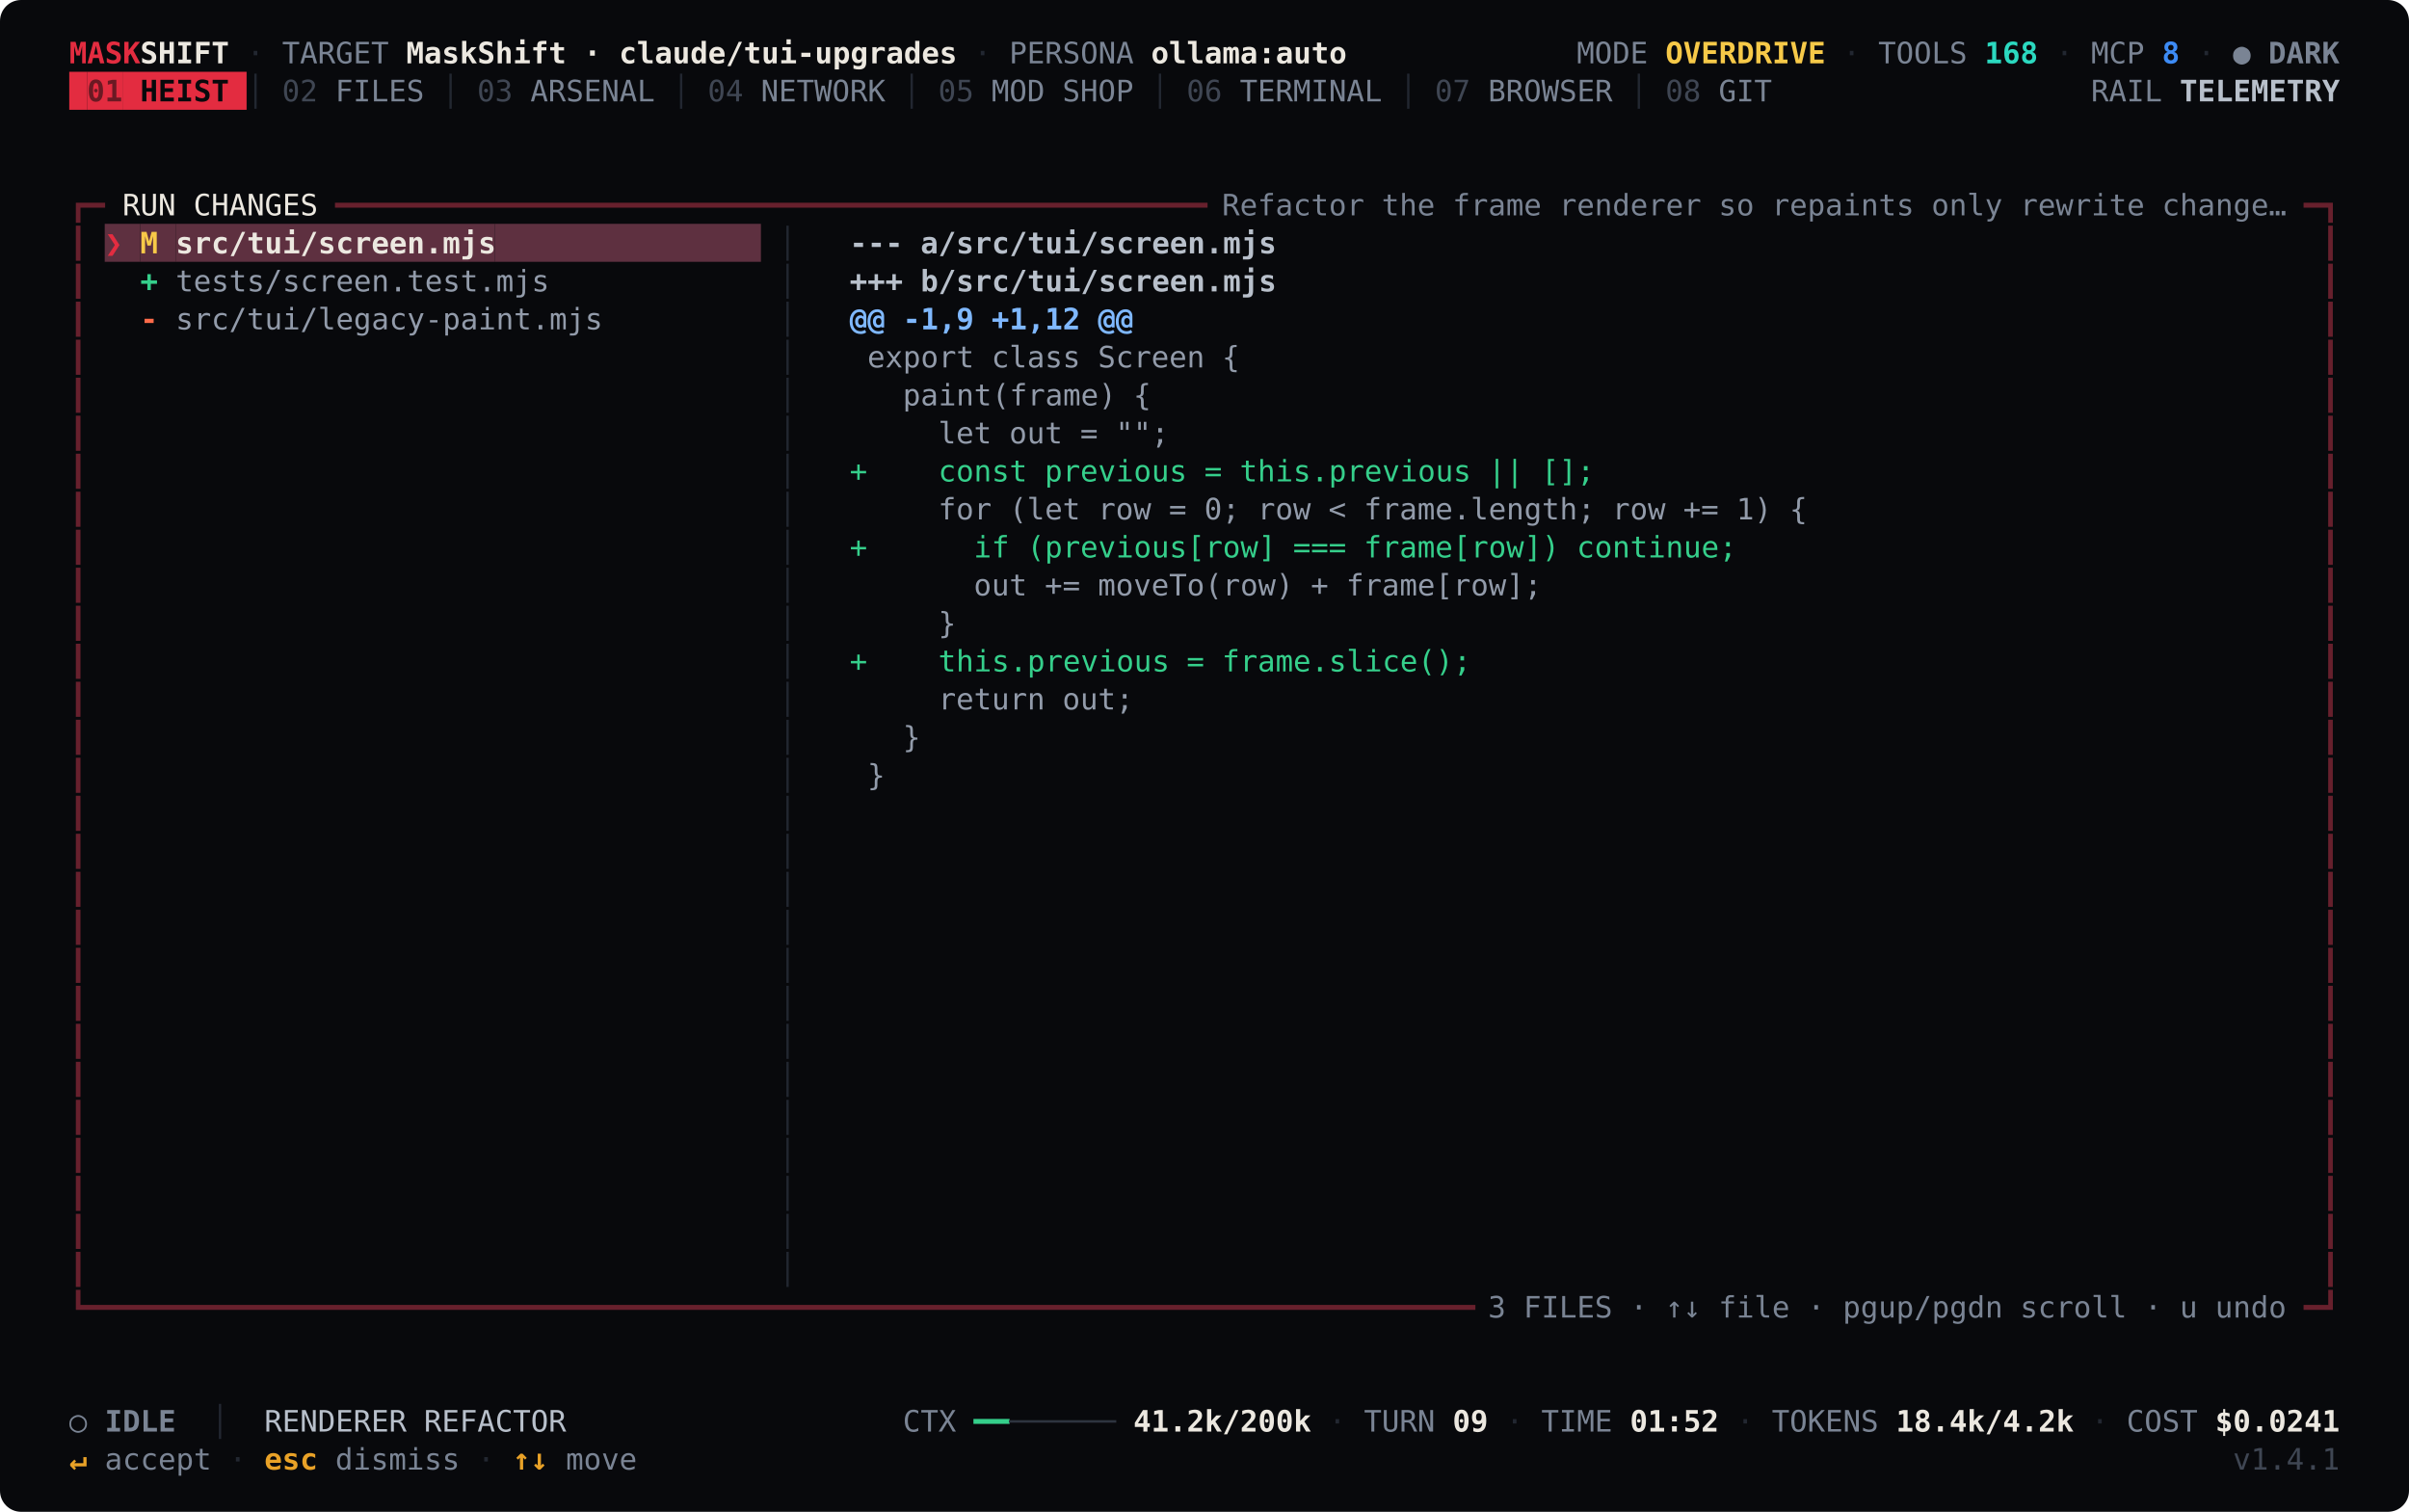
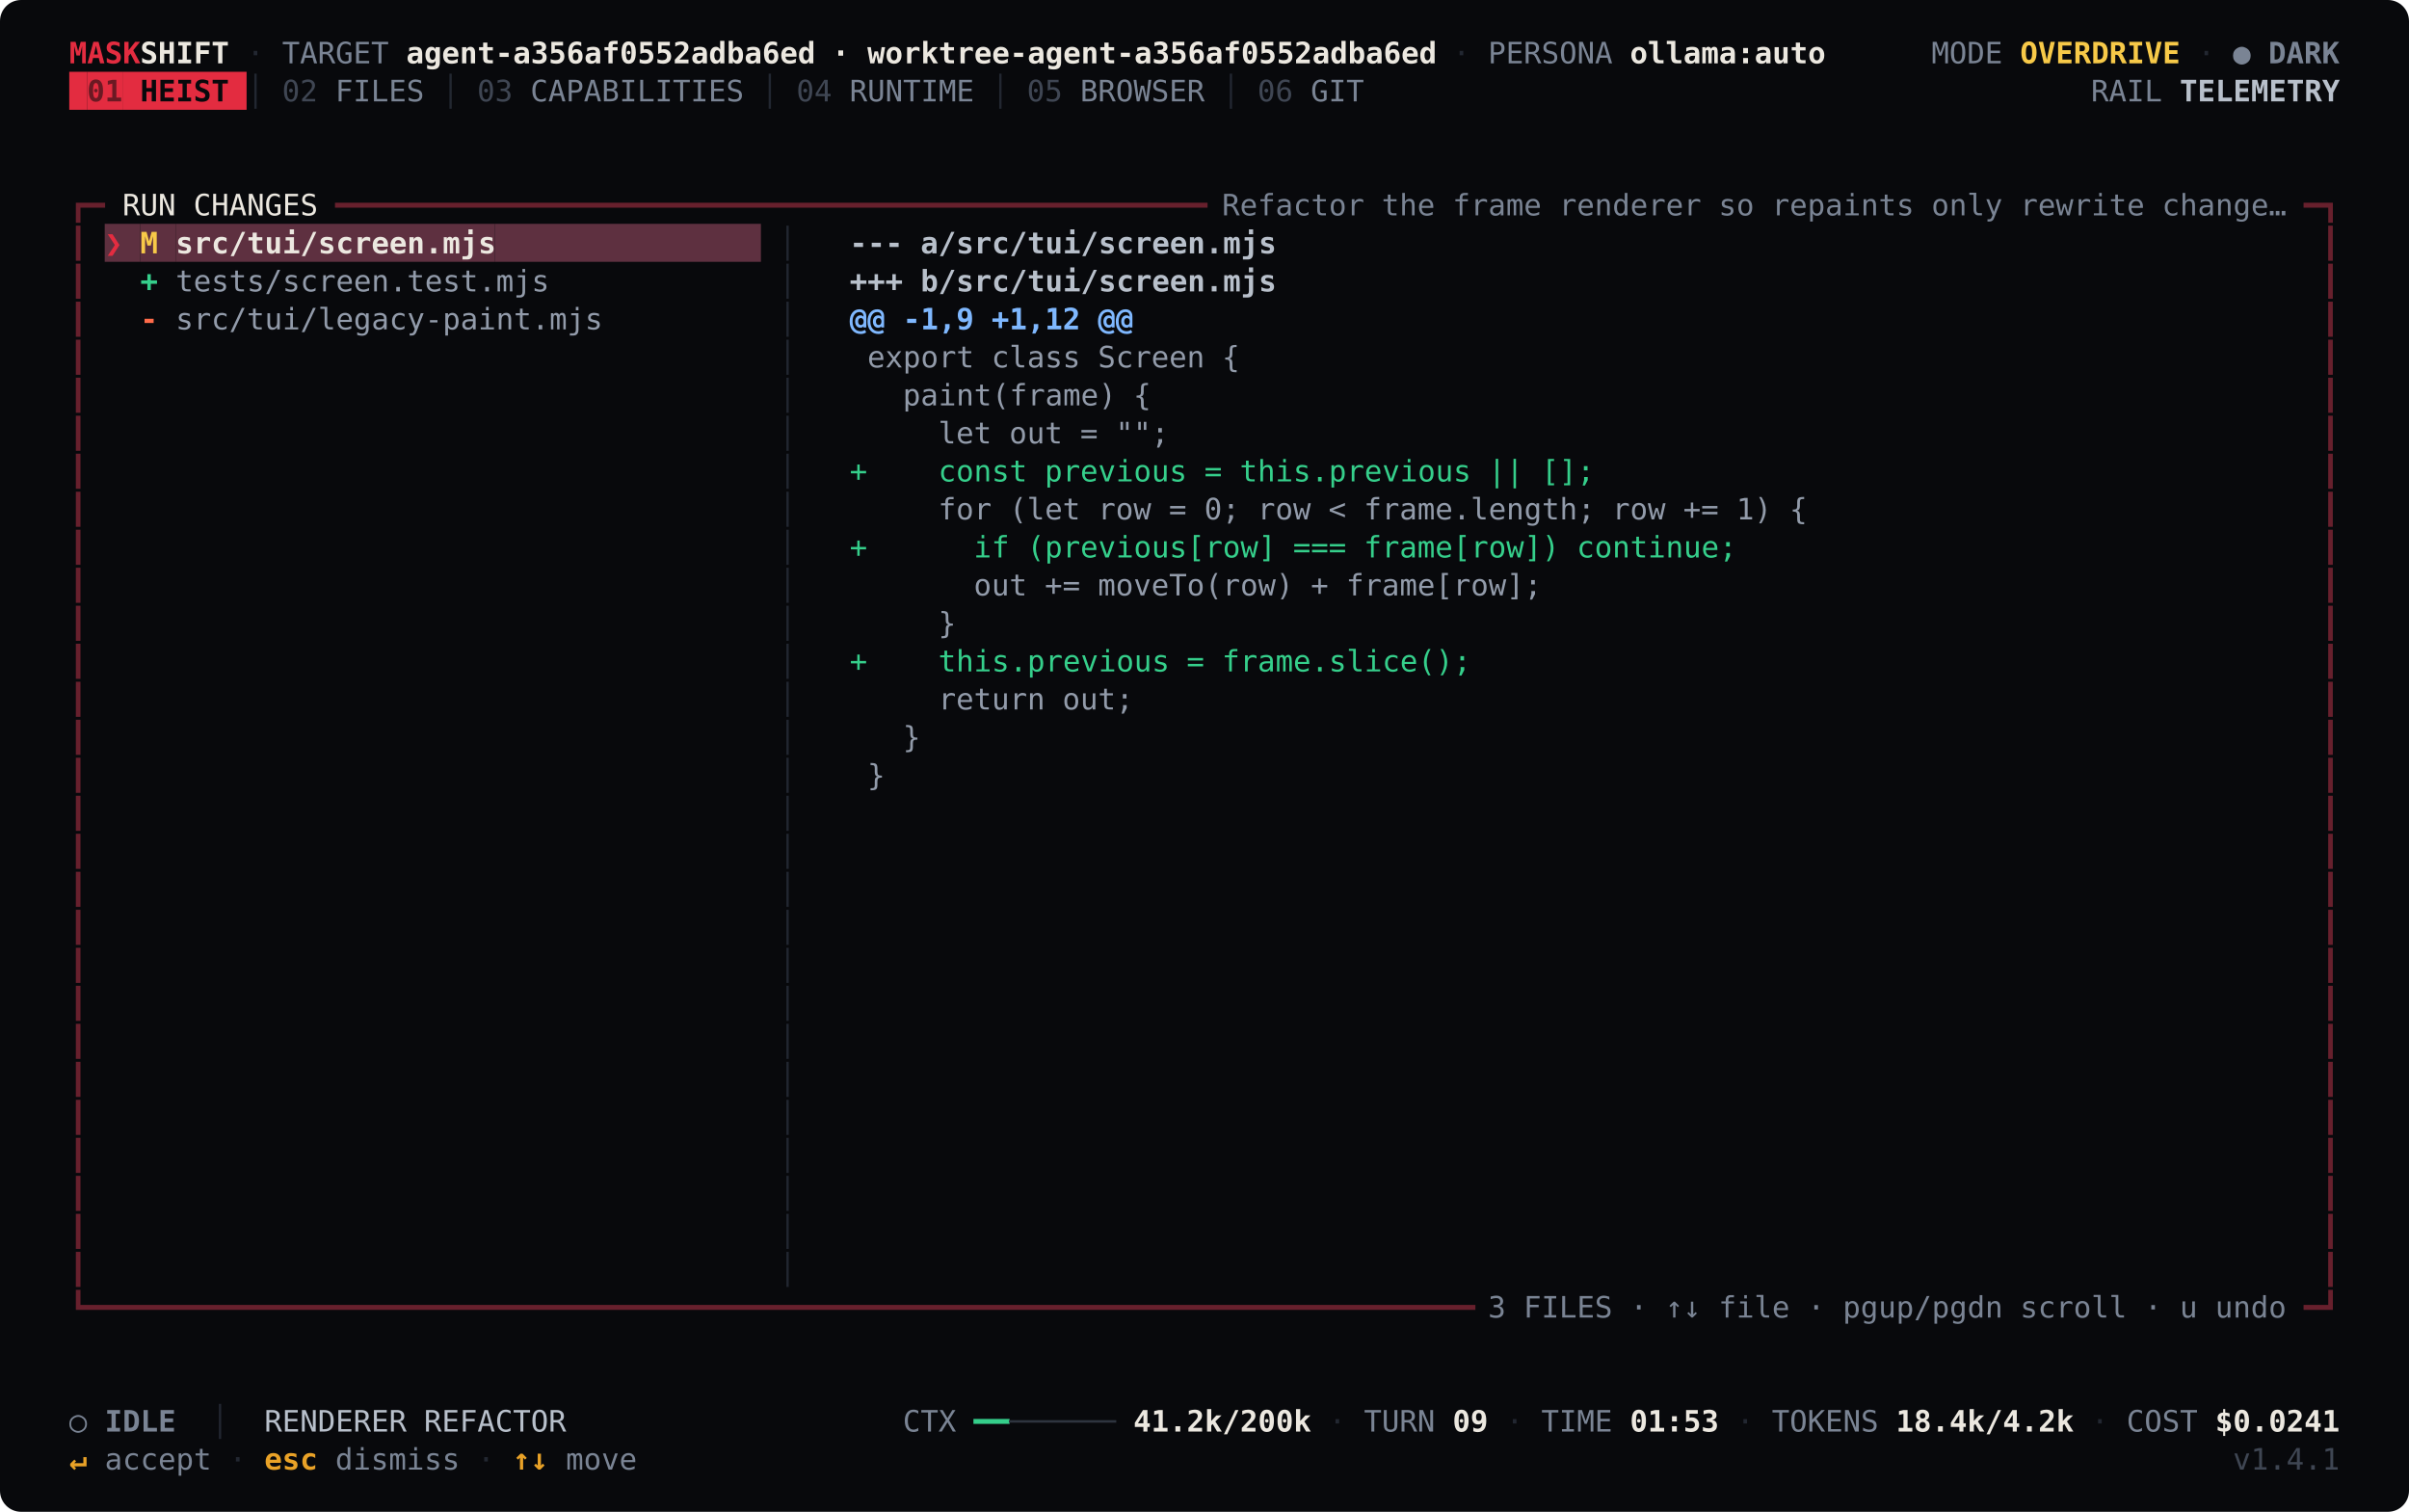
<svg xmlns="http://www.w3.org/2000/svg" width="1141" height="716" viewBox="0 0 1141 716" role="img" aria-label="MaskShift — what the last run changed">
  <rect width="100%" height="100%" rx="10" fill="#08090C" />
  <g font-family="SFMono-Regular, Menlo, Consolas, DejaVu Sans Mono, monospace" font-size="14" xml:space="preserve">
    <text x="32.80" y="30.00" fill="#e32c40" textLength="33.60" lengthAdjust="spacingAndGlyphs" font-weight="700">MASK</text>
    <text x="66.40" y="30.00" fill="#ece8e0" textLength="42.00" lengthAdjust="spacingAndGlyphs" font-weight="700">SHIFT</text>
    <text x="116.80" y="30.00" fill="#222731" textLength="8.40" lengthAdjust="spacingAndGlyphs">·</text>
    <text x="133.60" y="30.00" fill="#7a8494" textLength="50.40" lengthAdjust="spacingAndGlyphs">TARGET</text>
-     <text x="192.40" y="30.00" fill="#ece8e0" textLength="75.60" lengthAdjust="spacingAndGlyphs" font-weight="700">MaskShift</text>
-     <text x="276.40" y="30.00" fill="#ece8e0" textLength="8.40" lengthAdjust="spacingAndGlyphs" font-weight="700">·</text>
-     <text x="293.20" y="30.00" fill="#ece8e0" textLength="159.60" lengthAdjust="spacingAndGlyphs" font-weight="700">claude/tui-upgrades</text>
-     <text x="461.20" y="30.00" fill="#222731" textLength="8.40" lengthAdjust="spacingAndGlyphs">·</text>
-     <text x="478.00" y="30.00" fill="#7a8494" textLength="58.80" lengthAdjust="spacingAndGlyphs">PERSONA</text>
-     <text x="545.20" y="30.00" fill="#ece8e0" textLength="92.40" lengthAdjust="spacingAndGlyphs" font-weight="700">ollama:auto</text>
-     <text x="746.80" y="30.00" fill="#7a8494" textLength="33.60" lengthAdjust="spacingAndGlyphs">MODE</text>
-     <text x="788.80" y="30.00" fill="#f7c948" textLength="75.60" lengthAdjust="spacingAndGlyphs" font-weight="700">OVERDRIVE</text>
-     <text x="872.80" y="30.00" fill="#222731" textLength="8.40" lengthAdjust="spacingAndGlyphs">·</text>
-     <text x="889.60" y="30.00" fill="#7a8494" textLength="42.00" lengthAdjust="spacingAndGlyphs">TOOLS</text>
-     <text x="940.00" y="30.00" fill="#2bd9c0" textLength="25.20" lengthAdjust="spacingAndGlyphs" font-weight="700">168</text>
-     <text x="973.60" y="30.00" fill="#222731" textLength="8.40" lengthAdjust="spacingAndGlyphs">·</text>
-     <text x="990.40" y="30.00" fill="#7a8494" textLength="25.20" lengthAdjust="spacingAndGlyphs">MCP</text>
-     <text x="1024.00" y="30.00" fill="#3d8bf5" textLength="8.40" lengthAdjust="spacingAndGlyphs" font-weight="700">8</text>
+     <text x="192.40" y="30.00" fill="#ece8e0" textLength="193.20" lengthAdjust="spacingAndGlyphs" font-weight="700">agent-a356af0552adba6ed</text>
+     <text x="394.00" y="30.00" fill="#ece8e0" textLength="8.40" lengthAdjust="spacingAndGlyphs" font-weight="700">·</text>
+     <text x="410.80" y="30.00" fill="#ece8e0" textLength="268.80" lengthAdjust="spacingAndGlyphs" font-weight="700">worktree-agent-a356af0552adba6ed</text>
+     <text x="688.00" y="30.00" fill="#222731" textLength="8.40" lengthAdjust="spacingAndGlyphs">·</text>
+     <text x="704.80" y="30.00" fill="#7a8494" textLength="58.80" lengthAdjust="spacingAndGlyphs">PERSONA</text>
+     <text x="772.00" y="30.00" fill="#ece8e0" textLength="92.40" lengthAdjust="spacingAndGlyphs" font-weight="700">ollama:auto</text>
+     <text x="914.80" y="30.00" fill="#7a8494" textLength="33.60" lengthAdjust="spacingAndGlyphs">MODE</text>
+     <text x="956.80" y="30.00" fill="#f7c948" textLength="75.60" lengthAdjust="spacingAndGlyphs" font-weight="700">OVERDRIVE</text>
    <text x="1040.80" y="30.00" fill="#222731" textLength="8.40" lengthAdjust="spacingAndGlyphs">·</text>
    <text x="1057.60" y="30.00" fill="#7a8494" textLength="8.40" lengthAdjust="spacingAndGlyphs">●</text>
    <text x="1074.40" y="30.00" fill="#7a8494" textLength="33.60" lengthAdjust="spacingAndGlyphs" font-weight="700">DARK</text>
    <rect x="32.80" y="34.00" width="8.40" height="18" fill="#e32c40" />
    <rect x="41.20" y="34.00" width="16.80" height="18" fill="#e32c40" />
    <text x="41.20" y="48.00" fill="#6b1923" textLength="16.80" lengthAdjust="spacingAndGlyphs" font-weight="700">01</text>
    <rect x="58.00" y="34.00" width="58.80" height="18" fill="#e32c40" />
    <text x="66.40" y="48.00" fill="#08090c" textLength="42.00" lengthAdjust="spacingAndGlyphs" font-weight="700">HEIST</text>
    <text x="116.80" y="48.00" fill="#222731" textLength="8.40" lengthAdjust="spacingAndGlyphs">│</text>
    <text x="133.60" y="48.00" fill="#3f4653" textLength="16.80" lengthAdjust="spacingAndGlyphs">02</text>
    <text x="158.80" y="48.00" fill="#7a8494" textLength="42.00" lengthAdjust="spacingAndGlyphs">FILES</text>
    <text x="209.20" y="48.00" fill="#222731" textLength="8.40" lengthAdjust="spacingAndGlyphs">│</text>
    <text x="226.00" y="48.00" fill="#3f4653" textLength="16.80" lengthAdjust="spacingAndGlyphs">03</text>
-     <text x="251.20" y="48.00" fill="#7a8494" textLength="58.80" lengthAdjust="spacingAndGlyphs">ARSENAL</text>
-     <text x="318.40" y="48.00" fill="#222731" textLength="8.40" lengthAdjust="spacingAndGlyphs">│</text>
-     <text x="335.20" y="48.00" fill="#3f4653" textLength="16.80" lengthAdjust="spacingAndGlyphs">04</text>
-     <text x="360.40" y="48.00" fill="#7a8494" textLength="58.80" lengthAdjust="spacingAndGlyphs">NETWORK</text>
-     <text x="427.60" y="48.00" fill="#222731" textLength="8.40" lengthAdjust="spacingAndGlyphs">│</text>
-     <text x="444.40" y="48.00" fill="#3f4653" textLength="16.80" lengthAdjust="spacingAndGlyphs">05</text>
-     <text x="469.60" y="48.00" fill="#7a8494" textLength="25.20" lengthAdjust="spacingAndGlyphs">MOD</text>
-     <text x="503.20" y="48.00" fill="#7a8494" textLength="33.60" lengthAdjust="spacingAndGlyphs">SHOP</text>
-     <text x="545.20" y="48.00" fill="#222731" textLength="8.40" lengthAdjust="spacingAndGlyphs">│</text>
-     <text x="562.00" y="48.00" fill="#3f4653" textLength="16.80" lengthAdjust="spacingAndGlyphs">06</text>
-     <text x="587.20" y="48.00" fill="#7a8494" textLength="67.20" lengthAdjust="spacingAndGlyphs">TERMINAL</text>
-     <text x="662.80" y="48.00" fill="#222731" textLength="8.40" lengthAdjust="spacingAndGlyphs">│</text>
-     <text x="679.60" y="48.00" fill="#3f4653" textLength="16.80" lengthAdjust="spacingAndGlyphs">07</text>
-     <text x="704.80" y="48.00" fill="#7a8494" textLength="58.80" lengthAdjust="spacingAndGlyphs">BROWSER</text>
-     <text x="772.00" y="48.00" fill="#222731" textLength="8.40" lengthAdjust="spacingAndGlyphs">│</text>
-     <text x="788.80" y="48.00" fill="#3f4653" textLength="16.80" lengthAdjust="spacingAndGlyphs">08</text>
-     <text x="814.00" y="48.00" fill="#7a8494" textLength="25.20" lengthAdjust="spacingAndGlyphs">GIT</text>
+     <text x="251.20" y="48.00" fill="#7a8494" textLength="100.80" lengthAdjust="spacingAndGlyphs">CAPABILITIES</text>
+     <text x="360.40" y="48.00" fill="#222731" textLength="8.40" lengthAdjust="spacingAndGlyphs">│</text>
+     <text x="377.20" y="48.00" fill="#3f4653" textLength="16.80" lengthAdjust="spacingAndGlyphs">04</text>
+     <text x="402.40" y="48.00" fill="#7a8494" textLength="58.80" lengthAdjust="spacingAndGlyphs">RUNTIME</text>
+     <text x="469.60" y="48.00" fill="#222731" textLength="8.40" lengthAdjust="spacingAndGlyphs">│</text>
+     <text x="486.40" y="48.00" fill="#3f4653" textLength="16.80" lengthAdjust="spacingAndGlyphs">05</text>
+     <text x="511.60" y="48.00" fill="#7a8494" textLength="58.80" lengthAdjust="spacingAndGlyphs">BROWSER</text>
+     <text x="578.80" y="48.00" fill="#222731" textLength="8.40" lengthAdjust="spacingAndGlyphs">│</text>
+     <text x="595.60" y="48.00" fill="#3f4653" textLength="16.80" lengthAdjust="spacingAndGlyphs">06</text>
+     <text x="620.80" y="48.00" fill="#7a8494" textLength="25.20" lengthAdjust="spacingAndGlyphs">GIT</text>
    <text x="990.40" y="48.00" fill="#7a8494" textLength="33.60" lengthAdjust="spacingAndGlyphs">RAIL</text>
    <text x="1032.40" y="48.00" fill="#b8c0cb" textLength="75.60" lengthAdjust="spacingAndGlyphs" font-weight="700">TELEMETRY</text>
    <text x="32.80" y="102.00" fill="#67202d" textLength="16.80" lengthAdjust="spacingAndGlyphs">┏━</text>
    <text x="58.00" y="102.00" fill="#ece8e0" textLength="25.20" lengthAdjust="spacingAndGlyphs">RUN</text>
    <text x="91.60" y="102.00" fill="#ece8e0" textLength="58.80" lengthAdjust="spacingAndGlyphs">CHANGES</text>
    <text x="158.80" y="102.00" fill="#67202d" textLength="411.60" lengthAdjust="spacingAndGlyphs">━━━━━━━━━━━━━━━━━━━━━━━━━━━━━━━━━━━━━━━━━━━━━━━━━</text>
    <text x="578.80" y="102.00" fill="#7a8494" textLength="67.20" lengthAdjust="spacingAndGlyphs">Refactor</text>
    <text x="654.40" y="102.00" fill="#7a8494" textLength="25.20" lengthAdjust="spacingAndGlyphs">the</text>
    <text x="688.00" y="102.00" fill="#7a8494" textLength="42.00" lengthAdjust="spacingAndGlyphs">frame</text>
    <text x="738.40" y="102.00" fill="#7a8494" textLength="67.20" lengthAdjust="spacingAndGlyphs">renderer</text>
    <text x="814.00" y="102.00" fill="#7a8494" textLength="16.80" lengthAdjust="spacingAndGlyphs">so</text>
    <text x="839.20" y="102.00" fill="#7a8494" textLength="67.20" lengthAdjust="spacingAndGlyphs">repaints</text>
    <text x="914.80" y="102.00" fill="#7a8494" textLength="33.60" lengthAdjust="spacingAndGlyphs">only</text>
    <text x="956.80" y="102.00" fill="#7a8494" textLength="58.80" lengthAdjust="spacingAndGlyphs">rewrite</text>
    <text x="1024.00" y="102.00" fill="#7a8494" textLength="58.80" lengthAdjust="spacingAndGlyphs">change…</text>
    <text x="1091.20" y="102.00" fill="#67202d" textLength="16.80" lengthAdjust="spacingAndGlyphs">━┓</text>
    <text x="32.80" y="120.00" fill="#67202d" textLength="8.40" lengthAdjust="spacingAndGlyphs">┃</text>
    <rect x="49.60" y="106.00" width="16.80" height="18" fill="#5e3040" />
    <text x="49.60" y="120.00" fill="#e32c40" textLength="8.40" lengthAdjust="spacingAndGlyphs">❯</text>
    <rect x="66.40" y="106.00" width="16.80" height="18" fill="#5e3040" />
    <text x="66.40" y="120.00" fill="#f7c948" textLength="8.40" lengthAdjust="spacingAndGlyphs" font-weight="700">M</text>
    <rect x="83.20" y="106.00" width="151.20" height="18" fill="#5e3040" />
    <text x="83.20" y="120.00" fill="#ece8e0" textLength="151.20" lengthAdjust="spacingAndGlyphs" font-weight="700">src/tui/screen.mjs</text>
    <rect x="234.40" y="106.00" width="126.00" height="18" fill="#5e3040" />
    <text x="368.80" y="120.00" fill="#222731" textLength="8.40" lengthAdjust="spacingAndGlyphs">│</text>
    <text x="402.40" y="120.00" fill="#b8c0cb" textLength="25.20" lengthAdjust="spacingAndGlyphs" font-weight="700">---</text>
    <text x="436.00" y="120.00" fill="#b8c0cb" textLength="168.00" lengthAdjust="spacingAndGlyphs" font-weight="700">a/src/tui/screen.mjs</text>
    <text x="1099.60" y="120.00" fill="#67202d" textLength="8.40" lengthAdjust="spacingAndGlyphs">┃</text>
    <text x="32.80" y="138.00" fill="#67202d" textLength="8.40" lengthAdjust="spacingAndGlyphs">┃</text>
    <text x="66.40" y="138.00" fill="#35cf8b" textLength="8.40" lengthAdjust="spacingAndGlyphs" font-weight="700">+</text>
    <text x="83.20" y="138.00" fill="#929baa" textLength="176.40" lengthAdjust="spacingAndGlyphs">tests/screen.test.mjs</text>
    <text x="368.80" y="138.00" fill="#222731" textLength="8.40" lengthAdjust="spacingAndGlyphs">│</text>
    <text x="402.40" y="138.00" fill="#b8c0cb" textLength="25.20" lengthAdjust="spacingAndGlyphs" font-weight="700">+++</text>
    <text x="436.00" y="138.00" fill="#b8c0cb" textLength="168.00" lengthAdjust="spacingAndGlyphs" font-weight="700">b/src/tui/screen.mjs</text>
    <text x="1099.60" y="138.00" fill="#67202d" textLength="8.40" lengthAdjust="spacingAndGlyphs">┃</text>
    <text x="32.80" y="156.00" fill="#67202d" textLength="8.40" lengthAdjust="spacingAndGlyphs">┃</text>
    <text x="66.40" y="156.00" fill="#ff6b4a" textLength="8.40" lengthAdjust="spacingAndGlyphs" font-weight="700">-</text>
    <text x="83.20" y="156.00" fill="#929baa" textLength="201.60" lengthAdjust="spacingAndGlyphs">src/tui/legacy-paint.mjs</text>
    <text x="368.80" y="156.00" fill="#222731" textLength="8.40" lengthAdjust="spacingAndGlyphs">│</text>
    <text x="402.40" y="156.00" fill="#7fb8ff" textLength="16.80" lengthAdjust="spacingAndGlyphs" font-weight="700">@@</text>
    <text x="427.60" y="156.00" fill="#7fb8ff" textLength="33.60" lengthAdjust="spacingAndGlyphs" font-weight="700">-1,9</text>
    <text x="469.60" y="156.00" fill="#7fb8ff" textLength="42.00" lengthAdjust="spacingAndGlyphs" font-weight="700">+1,12</text>
    <text x="520.00" y="156.00" fill="#7fb8ff" textLength="16.80" lengthAdjust="spacingAndGlyphs" font-weight="700">@@</text>
    <text x="1099.60" y="156.00" fill="#67202d" textLength="8.40" lengthAdjust="spacingAndGlyphs">┃</text>
    <text x="32.80" y="174.00" fill="#67202d" textLength="8.40" lengthAdjust="spacingAndGlyphs">┃</text>
    <text x="368.80" y="174.00" fill="#222731" textLength="8.40" lengthAdjust="spacingAndGlyphs">│</text>
    <text x="410.80" y="174.00" fill="#929baa" textLength="50.40" lengthAdjust="spacingAndGlyphs">export</text>
    <text x="469.60" y="174.00" fill="#929baa" textLength="42.00" lengthAdjust="spacingAndGlyphs">class</text>
    <text x="520.00" y="174.00" fill="#929baa" textLength="50.40" lengthAdjust="spacingAndGlyphs">Screen</text>
    <text x="578.80" y="174.00" fill="#929baa" textLength="8.40" lengthAdjust="spacingAndGlyphs">{</text>
    <text x="1099.60" y="174.00" fill="#67202d" textLength="8.40" lengthAdjust="spacingAndGlyphs">┃</text>
    <text x="32.80" y="192.00" fill="#67202d" textLength="8.40" lengthAdjust="spacingAndGlyphs">┃</text>
    <text x="368.80" y="192.00" fill="#222731" textLength="8.40" lengthAdjust="spacingAndGlyphs">│</text>
    <text x="427.60" y="192.00" fill="#929baa" textLength="100.80" lengthAdjust="spacingAndGlyphs">paint(frame)</text>
    <text x="536.80" y="192.00" fill="#929baa" textLength="8.40" lengthAdjust="spacingAndGlyphs">{</text>
    <text x="1099.60" y="192.00" fill="#67202d" textLength="8.40" lengthAdjust="spacingAndGlyphs">┃</text>
    <text x="32.80" y="210.00" fill="#67202d" textLength="8.40" lengthAdjust="spacingAndGlyphs">┃</text>
    <text x="368.80" y="210.00" fill="#222731" textLength="8.40" lengthAdjust="spacingAndGlyphs">│</text>
    <text x="444.40" y="210.00" fill="#929baa" textLength="25.20" lengthAdjust="spacingAndGlyphs">let</text>
    <text x="478.00" y="210.00" fill="#929baa" textLength="25.20" lengthAdjust="spacingAndGlyphs">out</text>
    <text x="511.60" y="210.00" fill="#929baa" textLength="8.40" lengthAdjust="spacingAndGlyphs">=</text>
    <text x="528.40" y="210.00" fill="#929baa" textLength="25.20" lengthAdjust="spacingAndGlyphs">"";</text>
    <text x="1099.60" y="210.00" fill="#67202d" textLength="8.40" lengthAdjust="spacingAndGlyphs">┃</text>
    <text x="32.80" y="228.00" fill="#67202d" textLength="8.40" lengthAdjust="spacingAndGlyphs">┃</text>
    <text x="368.80" y="228.00" fill="#222731" textLength="8.40" lengthAdjust="spacingAndGlyphs">│</text>
    <text x="402.40" y="228.00" fill="#35cf8b" textLength="8.40" lengthAdjust="spacingAndGlyphs">+</text>
    <text x="444.40" y="228.00" fill="#35cf8b" textLength="42.00" lengthAdjust="spacingAndGlyphs">const</text>
    <text x="494.80" y="228.00" fill="#35cf8b" textLength="67.20" lengthAdjust="spacingAndGlyphs">previous</text>
    <text x="570.40" y="228.00" fill="#35cf8b" textLength="8.40" lengthAdjust="spacingAndGlyphs">=</text>
    <text x="587.20" y="228.00" fill="#35cf8b" textLength="109.20" lengthAdjust="spacingAndGlyphs">this.previous</text>
    <text x="704.80" y="228.00" fill="#35cf8b" textLength="16.80" lengthAdjust="spacingAndGlyphs">||</text>
    <text x="730.00" y="228.00" fill="#35cf8b" textLength="25.20" lengthAdjust="spacingAndGlyphs">[];</text>
    <text x="1099.60" y="228.00" fill="#67202d" textLength="8.40" lengthAdjust="spacingAndGlyphs">┃</text>
    <text x="32.80" y="246.00" fill="#67202d" textLength="8.40" lengthAdjust="spacingAndGlyphs">┃</text>
    <text x="368.80" y="246.00" fill="#222731" textLength="8.40" lengthAdjust="spacingAndGlyphs">│</text>
    <text x="444.40" y="246.00" fill="#929baa" textLength="25.20" lengthAdjust="spacingAndGlyphs">for</text>
    <text x="478.00" y="246.00" fill="#929baa" textLength="33.60" lengthAdjust="spacingAndGlyphs">(let</text>
    <text x="520.00" y="246.00" fill="#929baa" textLength="25.20" lengthAdjust="spacingAndGlyphs">row</text>
    <text x="553.60" y="246.00" fill="#929baa" textLength="8.40" lengthAdjust="spacingAndGlyphs">=</text>
    <text x="570.40" y="246.00" fill="#929baa" textLength="16.80" lengthAdjust="spacingAndGlyphs">0;</text>
    <text x="595.60" y="246.00" fill="#929baa" textLength="25.20" lengthAdjust="spacingAndGlyphs">row</text>
    <text x="629.20" y="246.00" fill="#929baa" textLength="8.40" lengthAdjust="spacingAndGlyphs">&lt;</text>
    <text x="646.00" y="246.00" fill="#929baa" textLength="109.20" lengthAdjust="spacingAndGlyphs">frame.length;</text>
    <text x="763.60" y="246.00" fill="#929baa" textLength="25.20" lengthAdjust="spacingAndGlyphs">row</text>
    <text x="797.20" y="246.00" fill="#929baa" textLength="16.80" lengthAdjust="spacingAndGlyphs">+=</text>
    <text x="822.40" y="246.00" fill="#929baa" textLength="16.80" lengthAdjust="spacingAndGlyphs">1)</text>
    <text x="847.60" y="246.00" fill="#929baa" textLength="8.40" lengthAdjust="spacingAndGlyphs">{</text>
    <text x="1099.60" y="246.00" fill="#67202d" textLength="8.40" lengthAdjust="spacingAndGlyphs">┃</text>
    <text x="32.80" y="264.00" fill="#67202d" textLength="8.40" lengthAdjust="spacingAndGlyphs">┃</text>
    <text x="368.80" y="264.00" fill="#222731" textLength="8.40" lengthAdjust="spacingAndGlyphs">│</text>
    <text x="402.40" y="264.00" fill="#35cf8b" textLength="8.40" lengthAdjust="spacingAndGlyphs">+</text>
    <text x="461.20" y="264.00" fill="#35cf8b" textLength="16.80" lengthAdjust="spacingAndGlyphs">if</text>
    <text x="486.40" y="264.00" fill="#35cf8b" textLength="117.60" lengthAdjust="spacingAndGlyphs">(previous[row]</text>
    <text x="612.40" y="264.00" fill="#35cf8b" textLength="25.20" lengthAdjust="spacingAndGlyphs">===</text>
    <text x="646.00" y="264.00" fill="#35cf8b" textLength="92.40" lengthAdjust="spacingAndGlyphs">frame[row])</text>
    <text x="746.80" y="264.00" fill="#35cf8b" textLength="75.60" lengthAdjust="spacingAndGlyphs">continue;</text>
    <text x="1099.60" y="264.00" fill="#67202d" textLength="8.40" lengthAdjust="spacingAndGlyphs">┃</text>
    <text x="32.80" y="282.00" fill="#67202d" textLength="8.40" lengthAdjust="spacingAndGlyphs">┃</text>
    <text x="368.80" y="282.00" fill="#222731" textLength="8.40" lengthAdjust="spacingAndGlyphs">│</text>
    <text x="461.20" y="282.00" fill="#929baa" textLength="25.20" lengthAdjust="spacingAndGlyphs">out</text>
    <text x="494.80" y="282.00" fill="#929baa" textLength="16.80" lengthAdjust="spacingAndGlyphs">+=</text>
    <text x="520.00" y="282.00" fill="#929baa" textLength="92.40" lengthAdjust="spacingAndGlyphs">moveTo(row)</text>
    <text x="620.80" y="282.00" fill="#929baa" textLength="8.40" lengthAdjust="spacingAndGlyphs">+</text>
    <text x="637.60" y="282.00" fill="#929baa" textLength="92.40" lengthAdjust="spacingAndGlyphs">frame[row];</text>
    <text x="1099.60" y="282.00" fill="#67202d" textLength="8.40" lengthAdjust="spacingAndGlyphs">┃</text>
    <text x="32.80" y="300.00" fill="#67202d" textLength="8.40" lengthAdjust="spacingAndGlyphs">┃</text>
    <text x="368.80" y="300.00" fill="#222731" textLength="8.40" lengthAdjust="spacingAndGlyphs">│</text>
    <text x="444.40" y="300.00" fill="#929baa" textLength="8.40" lengthAdjust="spacingAndGlyphs">}</text>
    <text x="1099.60" y="300.00" fill="#67202d" textLength="8.40" lengthAdjust="spacingAndGlyphs">┃</text>
    <text x="32.80" y="318.00" fill="#67202d" textLength="8.40" lengthAdjust="spacingAndGlyphs">┃</text>
    <text x="368.80" y="318.00" fill="#222731" textLength="8.40" lengthAdjust="spacingAndGlyphs">│</text>
    <text x="402.40" y="318.00" fill="#35cf8b" textLength="8.40" lengthAdjust="spacingAndGlyphs">+</text>
    <text x="444.40" y="318.00" fill="#35cf8b" textLength="109.20" lengthAdjust="spacingAndGlyphs">this.previous</text>
    <text x="562.00" y="318.00" fill="#35cf8b" textLength="8.40" lengthAdjust="spacingAndGlyphs">=</text>
    <text x="578.80" y="318.00" fill="#35cf8b" textLength="117.60" lengthAdjust="spacingAndGlyphs">frame.slice();</text>
    <text x="1099.60" y="318.00" fill="#67202d" textLength="8.40" lengthAdjust="spacingAndGlyphs">┃</text>
    <text x="32.80" y="336.00" fill="#67202d" textLength="8.40" lengthAdjust="spacingAndGlyphs">┃</text>
    <text x="368.80" y="336.00" fill="#222731" textLength="8.40" lengthAdjust="spacingAndGlyphs">│</text>
    <text x="444.40" y="336.00" fill="#929baa" textLength="50.40" lengthAdjust="spacingAndGlyphs">return</text>
    <text x="503.20" y="336.00" fill="#929baa" textLength="33.60" lengthAdjust="spacingAndGlyphs">out;</text>
    <text x="1099.60" y="336.00" fill="#67202d" textLength="8.40" lengthAdjust="spacingAndGlyphs">┃</text>
    <text x="32.80" y="354.00" fill="#67202d" textLength="8.40" lengthAdjust="spacingAndGlyphs">┃</text>
    <text x="368.80" y="354.00" fill="#222731" textLength="8.40" lengthAdjust="spacingAndGlyphs">│</text>
    <text x="427.60" y="354.00" fill="#929baa" textLength="8.40" lengthAdjust="spacingAndGlyphs">}</text>
    <text x="1099.60" y="354.00" fill="#67202d" textLength="8.40" lengthAdjust="spacingAndGlyphs">┃</text>
    <text x="32.80" y="372.00" fill="#67202d" textLength="8.40" lengthAdjust="spacingAndGlyphs">┃</text>
    <text x="368.80" y="372.00" fill="#222731" textLength="8.40" lengthAdjust="spacingAndGlyphs">│</text>
    <text x="410.80" y="372.00" fill="#929baa" textLength="8.40" lengthAdjust="spacingAndGlyphs">}</text>
    <text x="1099.60" y="372.00" fill="#67202d" textLength="8.40" lengthAdjust="spacingAndGlyphs">┃</text>
    <text x="32.80" y="390.00" fill="#67202d" textLength="8.40" lengthAdjust="spacingAndGlyphs">┃</text>
    <text x="368.80" y="390.00" fill="#222731" textLength="8.40" lengthAdjust="spacingAndGlyphs">│</text>
    <text x="1099.60" y="390.00" fill="#67202d" textLength="8.40" lengthAdjust="spacingAndGlyphs">┃</text>
    <text x="32.80" y="408.00" fill="#67202d" textLength="8.40" lengthAdjust="spacingAndGlyphs">┃</text>
    <text x="368.80" y="408.00" fill="#222731" textLength="8.40" lengthAdjust="spacingAndGlyphs">│</text>
    <text x="1099.60" y="408.00" fill="#67202d" textLength="8.40" lengthAdjust="spacingAndGlyphs">┃</text>
    <text x="32.80" y="426.00" fill="#67202d" textLength="8.40" lengthAdjust="spacingAndGlyphs">┃</text>
    <text x="368.80" y="426.00" fill="#222731" textLength="8.40" lengthAdjust="spacingAndGlyphs">│</text>
    <text x="1099.60" y="426.00" fill="#67202d" textLength="8.40" lengthAdjust="spacingAndGlyphs">┃</text>
    <text x="32.80" y="444.00" fill="#67202d" textLength="8.40" lengthAdjust="spacingAndGlyphs">┃</text>
    <text x="368.80" y="444.00" fill="#222731" textLength="8.40" lengthAdjust="spacingAndGlyphs">│</text>
    <text x="1099.60" y="444.00" fill="#67202d" textLength="8.40" lengthAdjust="spacingAndGlyphs">┃</text>
    <text x="32.80" y="462.00" fill="#67202d" textLength="8.40" lengthAdjust="spacingAndGlyphs">┃</text>
    <text x="368.80" y="462.00" fill="#222731" textLength="8.40" lengthAdjust="spacingAndGlyphs">│</text>
    <text x="1099.60" y="462.00" fill="#67202d" textLength="8.40" lengthAdjust="spacingAndGlyphs">┃</text>
    <text x="32.80" y="480.00" fill="#67202d" textLength="8.40" lengthAdjust="spacingAndGlyphs">┃</text>
    <text x="368.80" y="480.00" fill="#222731" textLength="8.40" lengthAdjust="spacingAndGlyphs">│</text>
    <text x="1099.60" y="480.00" fill="#67202d" textLength="8.40" lengthAdjust="spacingAndGlyphs">┃</text>
    <text x="32.80" y="498.00" fill="#67202d" textLength="8.40" lengthAdjust="spacingAndGlyphs">┃</text>
    <text x="368.80" y="498.00" fill="#222731" textLength="8.40" lengthAdjust="spacingAndGlyphs">│</text>
    <text x="1099.60" y="498.00" fill="#67202d" textLength="8.40" lengthAdjust="spacingAndGlyphs">┃</text>
    <text x="32.80" y="516.00" fill="#67202d" textLength="8.40" lengthAdjust="spacingAndGlyphs">┃</text>
    <text x="368.80" y="516.00" fill="#222731" textLength="8.40" lengthAdjust="spacingAndGlyphs">│</text>
    <text x="1099.60" y="516.00" fill="#67202d" textLength="8.40" lengthAdjust="spacingAndGlyphs">┃</text>
    <text x="32.80" y="534.00" fill="#67202d" textLength="8.40" lengthAdjust="spacingAndGlyphs">┃</text>
    <text x="368.80" y="534.00" fill="#222731" textLength="8.40" lengthAdjust="spacingAndGlyphs">│</text>
    <text x="1099.60" y="534.00" fill="#67202d" textLength="8.40" lengthAdjust="spacingAndGlyphs">┃</text>
    <text x="32.80" y="552.00" fill="#67202d" textLength="8.40" lengthAdjust="spacingAndGlyphs">┃</text>
    <text x="368.80" y="552.00" fill="#222731" textLength="8.40" lengthAdjust="spacingAndGlyphs">│</text>
    <text x="1099.60" y="552.00" fill="#67202d" textLength="8.40" lengthAdjust="spacingAndGlyphs">┃</text>
    <text x="32.80" y="570.00" fill="#67202d" textLength="8.40" lengthAdjust="spacingAndGlyphs">┃</text>
    <text x="368.80" y="570.00" fill="#222731" textLength="8.40" lengthAdjust="spacingAndGlyphs">│</text>
    <text x="1099.60" y="570.00" fill="#67202d" textLength="8.40" lengthAdjust="spacingAndGlyphs">┃</text>
    <text x="32.80" y="588.00" fill="#67202d" textLength="8.40" lengthAdjust="spacingAndGlyphs">┃</text>
    <text x="368.80" y="588.00" fill="#222731" textLength="8.40" lengthAdjust="spacingAndGlyphs">│</text>
    <text x="1099.60" y="588.00" fill="#67202d" textLength="8.40" lengthAdjust="spacingAndGlyphs">┃</text>
    <text x="32.80" y="606.00" fill="#67202d" textLength="8.40" lengthAdjust="spacingAndGlyphs">┃</text>
    <text x="368.80" y="606.00" fill="#222731" textLength="8.40" lengthAdjust="spacingAndGlyphs">│</text>
    <text x="1099.60" y="606.00" fill="#67202d" textLength="8.40" lengthAdjust="spacingAndGlyphs">┃</text>
    <text x="32.80" y="624.00" fill="#67202d" textLength="663.60" lengthAdjust="spacingAndGlyphs">┗━━━━━━━━━━━━━━━━━━━━━━━━━━━━━━━━━━━━━━━━━━━━━━━━━━━━━━━━━━━━━━━━━━━━━━━━━━━━━━</text>
    <text x="704.80" y="624.00" fill="#7a8494" textLength="8.40" lengthAdjust="spacingAndGlyphs">3</text>
    <text x="721.60" y="624.00" fill="#7a8494" textLength="42.00" lengthAdjust="spacingAndGlyphs">FILES</text>
    <text x="772.00" y="624.00" fill="#7a8494" textLength="8.40" lengthAdjust="spacingAndGlyphs">·</text>
    <text x="788.80" y="624.00" fill="#7a8494" textLength="16.80" lengthAdjust="spacingAndGlyphs">↑↓</text>
    <text x="814.00" y="624.00" fill="#7a8494" textLength="33.60" lengthAdjust="spacingAndGlyphs">file</text>
    <text x="856.00" y="624.00" fill="#7a8494" textLength="8.40" lengthAdjust="spacingAndGlyphs">·</text>
    <text x="872.80" y="624.00" fill="#7a8494" textLength="75.60" lengthAdjust="spacingAndGlyphs">pgup/pgdn</text>
    <text x="956.80" y="624.00" fill="#7a8494" textLength="50.40" lengthAdjust="spacingAndGlyphs">scroll</text>
    <text x="1015.60" y="624.00" fill="#7a8494" textLength="8.40" lengthAdjust="spacingAndGlyphs">·</text>
    <text x="1032.40" y="624.00" fill="#7a8494" textLength="8.40" lengthAdjust="spacingAndGlyphs">u</text>
    <text x="1049.20" y="624.00" fill="#7a8494" textLength="33.60" lengthAdjust="spacingAndGlyphs">undo</text>
    <text x="1091.20" y="624.00" fill="#67202d" textLength="16.80" lengthAdjust="spacingAndGlyphs">━┛</text>
    <text x="32.80" y="678.00" fill="#7a8494" textLength="8.40" lengthAdjust="spacingAndGlyphs">○</text>
    <text x="49.60" y="678.00" fill="#7a8494" textLength="33.60" lengthAdjust="spacingAndGlyphs" font-weight="700">IDLE</text>
    <text x="100.00" y="678.00" fill="#222731" textLength="8.40" lengthAdjust="spacingAndGlyphs">│</text>
    <text x="125.20" y="678.00" fill="#b8c0cb" textLength="67.20" lengthAdjust="spacingAndGlyphs">RENDERER</text>
    <text x="200.80" y="678.00" fill="#b8c0cb" textLength="67.20" lengthAdjust="spacingAndGlyphs">REFACTOR</text>
    <text x="427.60" y="678.00" fill="#7a8494" textLength="25.20" lengthAdjust="spacingAndGlyphs">CTX</text>
    <text x="461.20" y="678.00" fill="#35cf8b" textLength="16.80" lengthAdjust="spacingAndGlyphs">━━</text>
    <text x="478.00" y="678.00" fill="#2e343f" textLength="50.40" lengthAdjust="spacingAndGlyphs">──────</text>
    <text x="536.80" y="678.00" fill="#ece8e0" textLength="84.00" lengthAdjust="spacingAndGlyphs" font-weight="700">41.2k/200k</text>
    <text x="629.20" y="678.00" fill="#222731" textLength="8.40" lengthAdjust="spacingAndGlyphs">·</text>
    <text x="646.00" y="678.00" fill="#7a8494" textLength="33.60" lengthAdjust="spacingAndGlyphs">TURN</text>
    <text x="688.00" y="678.00" fill="#ece8e0" textLength="16.80" lengthAdjust="spacingAndGlyphs" font-weight="700">09</text>
    <text x="713.20" y="678.00" fill="#222731" textLength="8.40" lengthAdjust="spacingAndGlyphs">·</text>
    <text x="730.00" y="678.00" fill="#7a8494" textLength="33.60" lengthAdjust="spacingAndGlyphs">TIME</text>
-     <text x="772.00" y="678.00" fill="#ece8e0" textLength="42.00" lengthAdjust="spacingAndGlyphs" font-weight="700">01:52</text>
+     <text x="772.00" y="678.00" fill="#ece8e0" textLength="42.00" lengthAdjust="spacingAndGlyphs" font-weight="700">01:53</text>
    <text x="822.40" y="678.00" fill="#222731" textLength="8.40" lengthAdjust="spacingAndGlyphs">·</text>
    <text x="839.20" y="678.00" fill="#7a8494" textLength="50.40" lengthAdjust="spacingAndGlyphs">TOKENS</text>
    <text x="898.00" y="678.00" fill="#ece8e0" textLength="84.00" lengthAdjust="spacingAndGlyphs" font-weight="700">18.4k/4.2k</text>
    <text x="990.40" y="678.00" fill="#222731" textLength="8.40" lengthAdjust="spacingAndGlyphs">·</text>
    <text x="1007.20" y="678.00" fill="#7a8494" textLength="33.60" lengthAdjust="spacingAndGlyphs">COST</text>
    <text x="1049.20" y="678.00" fill="#ece8e0" textLength="58.80" lengthAdjust="spacingAndGlyphs" font-weight="700">$0.0241</text>
    <text x="32.80" y="696.00" fill="#e9a227" textLength="8.40" lengthAdjust="spacingAndGlyphs" font-weight="700">↵</text>
    <text x="49.60" y="696.00" fill="#7a8494" textLength="50.40" lengthAdjust="spacingAndGlyphs">accept</text>
    <text x="108.40" y="696.00" fill="#222731" textLength="8.40" lengthAdjust="spacingAndGlyphs">·</text>
    <text x="125.20" y="696.00" fill="#e9a227" textLength="25.20" lengthAdjust="spacingAndGlyphs" font-weight="700">esc</text>
    <text x="158.80" y="696.00" fill="#7a8494" textLength="58.80" lengthAdjust="spacingAndGlyphs">dismiss</text>
    <text x="226.00" y="696.00" fill="#222731" textLength="8.40" lengthAdjust="spacingAndGlyphs">·</text>
    <text x="242.80" y="696.00" fill="#e9a227" textLength="16.80" lengthAdjust="spacingAndGlyphs" font-weight="700">↑↓</text>
    <text x="268.00" y="696.00" fill="#7a8494" textLength="33.60" lengthAdjust="spacingAndGlyphs">move</text>
    <text x="1057.60" y="696.00" fill="#3f4653" textLength="50.40" lengthAdjust="spacingAndGlyphs">v1.4.1</text>
  </g>
</svg>
